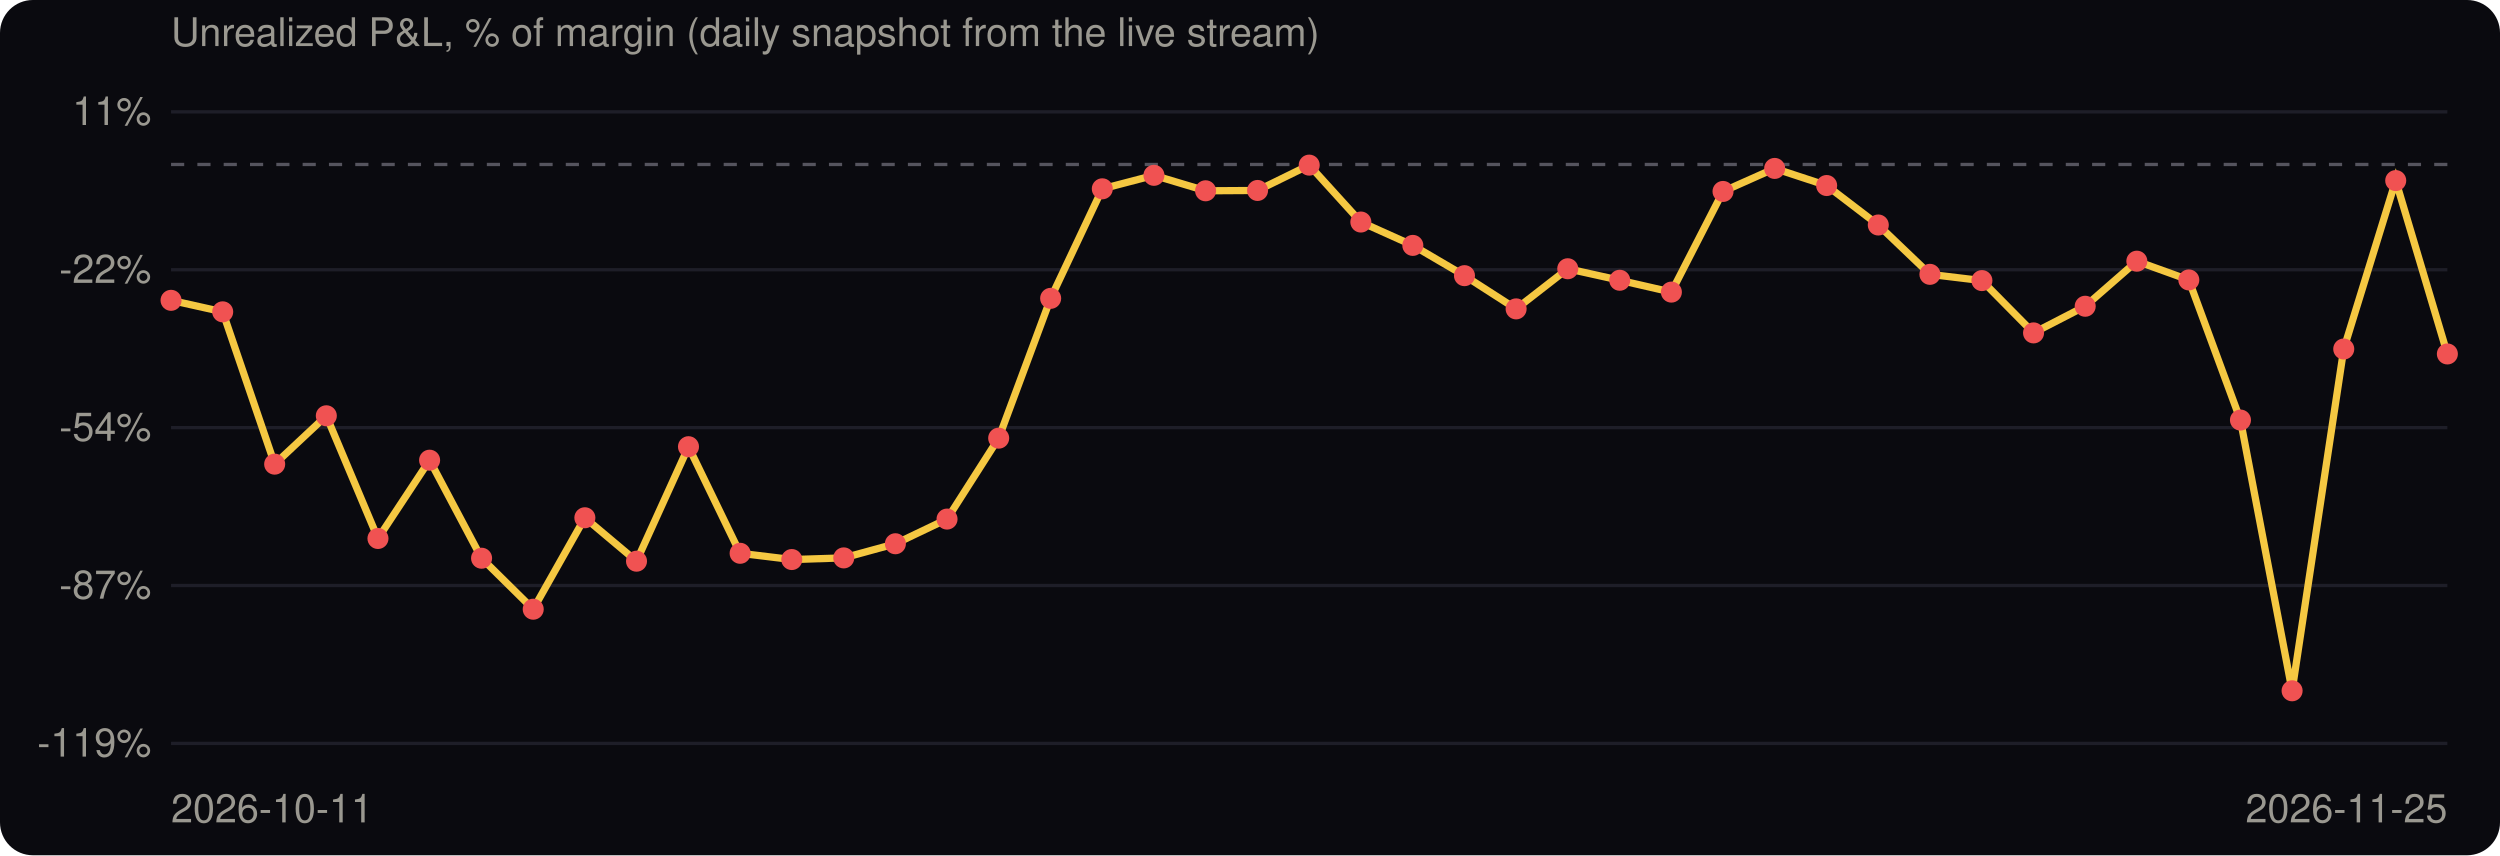
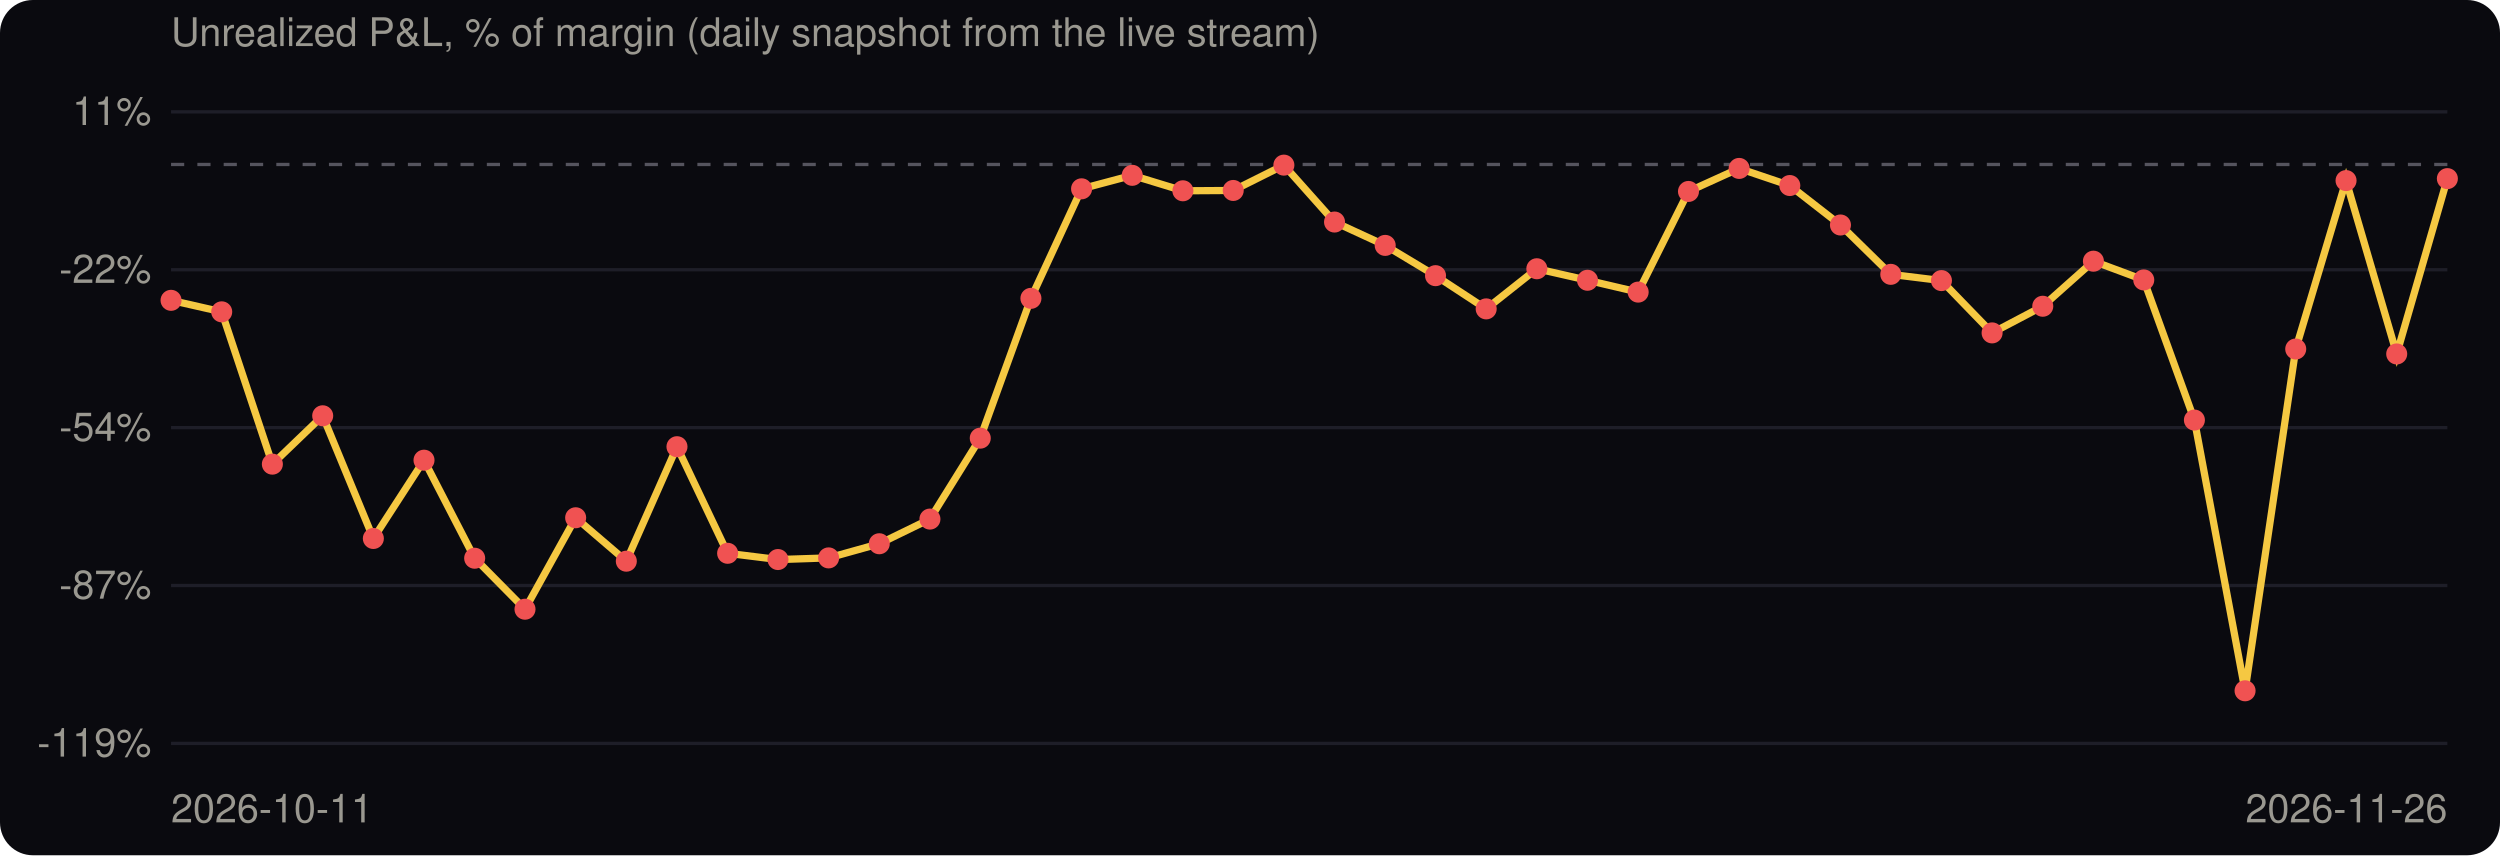
<svg xmlns="http://www.w3.org/2000/svg" viewBox="0 0 760 260" width="760" height="260" font-family="Helvetica, Arial, sans-serif" font-size="12">
  <rect width="760" height="260" rx="10" fill="#0A0A0F" />
  <text x="52" y="14" fill="#9A9890">Unrealized P&amp;L, % of margin (daily snapshot from the live stream)</text>
  <line x1="52" x2="744" y1="226.0" y2="226.0" stroke="#1E1E28" />
  <text x="46" y="230.0" fill="#9A9890" text-anchor="end">-119%</text>
  <line x1="52" x2="744" y1="178.0" y2="178.0" stroke="#1E1E28" />
  <text x="46" y="182.0" fill="#9A9890" text-anchor="end">-87%</text>
  <line x1="52" x2="744" y1="130.0" y2="130.0" stroke="#1E1E28" />
  <text x="46" y="134.0" fill="#9A9890" text-anchor="end">-54%</text>
  <line x1="52" x2="744" y1="82.0" y2="82.0" stroke="#1E1E28" />
  <text x="46" y="86.0" fill="#9A9890" text-anchor="end">-22%</text>
  <line x1="52" x2="744" y1="34.0" y2="34.0" stroke="#1E1E28" />
  <text x="46" y="38.0" fill="#9A9890" text-anchor="end">11%</text>
  <line x1="52" x2="744" y1="50.0" y2="50.0" stroke="#55545E" stroke-dasharray="4 4" />
-   <path d="M52.0,91.3 L67.7,94.8 L83.5,141.1 L99.2,126.4 L114.9,163.7 L130.6,139.9 L146.4,169.7 L162.1,185.2 L177.8,157.4 L193.5,170.6 L209.3,135.8 L225.0,168.2 L240.7,170.1 L256.5,169.6 L272.2,165.3 L287.9,157.8 L303.6,133.2 L319.4,90.7 L335.1,57.4 L350.8,53.3 L366.5,58.0 L382.3,57.9 L398.0,50.2 L413.7,67.5 L429.5,74.6 L445.2,83.8 L460.9,93.9 L476.6,81.7 L492.4,85.2 L508.1,88.8 L523.8,58.2 L539.5,51.2 L555.3,56.4 L571.0,68.4 L586.7,83.4 L602.5,85.3 L618.2,101.2 L633.9,93.1 L649.6,79.4 L665.4,85.1 L681.1,127.7 L696.8,210.0 L712.5,106.1 L728.3,54.9 L744.0,107.6" fill="none" stroke="#F5C842" stroke-width="2.2" />
+   <path d="M52.0,91.3 L67.4,94.8 L82.8,141.1 L98.1,126.4 L113.5,163.7 L128.9,139.9 L144.3,169.7 L159.6,185.2 L175.0,157.4 L190.4,170.6 L205.8,135.8 L221.2,168.2 L236.5,170.1 L251.9,169.6 L267.3,165.3 L282.7,157.8 L298.0,133.2 L313.4,90.7 L328.8,57.4 L344.2,53.3 L359.6,58.0 L374.9,57.9 L390.3,50.2 L405.7,67.5 L421.1,74.6 L436.4,83.8 L451.8,93.9 L467.2,81.7 L482.6,85.2 L498.0,88.8 L513.3,58.2 L528.7,51.2 L544.1,56.4 L559.5,68.4 L574.8,83.4 L590.2,85.3 L605.6,101.2 L621.0,93.1 L636.4,79.4 L651.7,85.1 L667.1,127.7 L682.5,210.0 L697.9,106.1 L713.2,54.9 L728.6,107.6 L744.0,54.3" fill="none" stroke="#F5C842" stroke-width="2.2" />
  <circle cx="52.0" cy="91.3" r="3.2" fill="#f05252" />
-   <circle cx="67.7" cy="94.8" r="3.2" fill="#f05252" />
-   <circle cx="83.5" cy="141.1" r="3.2" fill="#f05252" />
-   <circle cx="99.2" cy="126.4" r="3.2" fill="#f05252" />
-   <circle cx="114.9" cy="163.7" r="3.2" fill="#f05252" />
-   <circle cx="130.6" cy="139.9" r="3.2" fill="#f05252" />
-   <circle cx="146.4" cy="169.7" r="3.2" fill="#f05252" />
-   <circle cx="162.1" cy="185.2" r="3.2" fill="#f05252" />
-   <circle cx="177.8" cy="157.4" r="3.2" fill="#f05252" />
-   <circle cx="193.5" cy="170.6" r="3.2" fill="#f05252" />
-   <circle cx="209.3" cy="135.8" r="3.2" fill="#f05252" />
-   <circle cx="225.0" cy="168.2" r="3.2" fill="#f05252" />
-   <circle cx="240.7" cy="170.1" r="3.2" fill="#f05252" />
-   <circle cx="256.5" cy="169.6" r="3.2" fill="#f05252" />
-   <circle cx="272.2" cy="165.3" r="3.2" fill="#f05252" />
-   <circle cx="287.9" cy="157.8" r="3.2" fill="#f05252" />
-   <circle cx="303.6" cy="133.2" r="3.2" fill="#f05252" />
-   <circle cx="319.4" cy="90.7" r="3.2" fill="#f05252" />
-   <circle cx="335.1" cy="57.4" r="3.2" fill="#f05252" />
-   <circle cx="350.8" cy="53.3" r="3.2" fill="#f05252" />
-   <circle cx="366.5" cy="58.0" r="3.2" fill="#f05252" />
-   <circle cx="382.3" cy="57.9" r="3.2" fill="#f05252" />
-   <circle cx="398.0" cy="50.2" r="3.2" fill="#f05252" />
-   <circle cx="413.7" cy="67.5" r="3.2" fill="#f05252" />
-   <circle cx="429.5" cy="74.6" r="3.2" fill="#f05252" />
-   <circle cx="445.2" cy="83.8" r="3.2" fill="#f05252" />
-   <circle cx="460.9" cy="93.9" r="3.2" fill="#f05252" />
-   <circle cx="476.6" cy="81.7" r="3.2" fill="#f05252" />
-   <circle cx="492.4" cy="85.2" r="3.2" fill="#f05252" />
-   <circle cx="508.1" cy="88.8" r="3.2" fill="#f05252" />
-   <circle cx="523.8" cy="58.2" r="3.2" fill="#f05252" />
-   <circle cx="539.5" cy="51.2" r="3.2" fill="#f05252" />
-   <circle cx="555.3" cy="56.4" r="3.2" fill="#f05252" />
-   <circle cx="571.0" cy="68.4" r="3.2" fill="#f05252" />
-   <circle cx="586.7" cy="83.4" r="3.2" fill="#f05252" />
-   <circle cx="602.5" cy="85.3" r="3.2" fill="#f05252" />
-   <circle cx="618.2" cy="101.2" r="3.2" fill="#f05252" />
-   <circle cx="633.9" cy="93.1" r="3.2" fill="#f05252" />
-   <circle cx="649.6" cy="79.4" r="3.2" fill="#f05252" />
-   <circle cx="665.4" cy="85.1" r="3.2" fill="#f05252" />
-   <circle cx="681.1" cy="127.7" r="3.2" fill="#f05252" />
-   <circle cx="696.8" cy="210.0" r="3.2" fill="#f05252" />
-   <circle cx="712.5" cy="106.1" r="3.2" fill="#f05252" />
-   <circle cx="728.3" cy="54.9" r="3.2" fill="#f05252" />
-   <circle cx="744.0" cy="107.6" r="3.2" fill="#f05252" />
+   <circle cx="67.4" cy="94.8" r="3.2" fill="#f05252" />
+   <circle cx="82.8" cy="141.1" r="3.2" fill="#f05252" />
+   <circle cx="98.1" cy="126.4" r="3.2" fill="#f05252" />
+   <circle cx="113.5" cy="163.7" r="3.2" fill="#f05252" />
+   <circle cx="128.9" cy="139.9" r="3.2" fill="#f05252" />
+   <circle cx="144.3" cy="169.7" r="3.2" fill="#f05252" />
+   <circle cx="159.6" cy="185.2" r="3.2" fill="#f05252" />
+   <circle cx="175.0" cy="157.4" r="3.2" fill="#f05252" />
+   <circle cx="190.4" cy="170.6" r="3.2" fill="#f05252" />
+   <circle cx="205.8" cy="135.8" r="3.2" fill="#f05252" />
+   <circle cx="221.2" cy="168.2" r="3.2" fill="#f05252" />
+   <circle cx="236.5" cy="170.1" r="3.2" fill="#f05252" />
+   <circle cx="251.9" cy="169.6" r="3.2" fill="#f05252" />
+   <circle cx="267.3" cy="165.3" r="3.2" fill="#f05252" />
+   <circle cx="282.7" cy="157.8" r="3.2" fill="#f05252" />
+   <circle cx="298.0" cy="133.2" r="3.2" fill="#f05252" />
+   <circle cx="313.4" cy="90.7" r="3.2" fill="#f05252" />
+   <circle cx="328.8" cy="57.4" r="3.2" fill="#f05252" />
+   <circle cx="344.2" cy="53.3" r="3.2" fill="#f05252" />
+   <circle cx="359.6" cy="58.0" r="3.2" fill="#f05252" />
+   <circle cx="374.9" cy="57.9" r="3.2" fill="#f05252" />
+   <circle cx="390.3" cy="50.2" r="3.2" fill="#f05252" />
+   <circle cx="405.7" cy="67.5" r="3.2" fill="#f05252" />
+   <circle cx="421.1" cy="74.6" r="3.2" fill="#f05252" />
+   <circle cx="436.4" cy="83.8" r="3.2" fill="#f05252" />
+   <circle cx="451.8" cy="93.9" r="3.2" fill="#f05252" />
+   <circle cx="467.2" cy="81.7" r="3.2" fill="#f05252" />
+   <circle cx="482.6" cy="85.2" r="3.2" fill="#f05252" />
+   <circle cx="498.0" cy="88.8" r="3.2" fill="#f05252" />
+   <circle cx="513.3" cy="58.2" r="3.2" fill="#f05252" />
+   <circle cx="528.7" cy="51.2" r="3.2" fill="#f05252" />
+   <circle cx="544.1" cy="56.4" r="3.2" fill="#f05252" />
+   <circle cx="559.5" cy="68.4" r="3.2" fill="#f05252" />
+   <circle cx="574.8" cy="83.4" r="3.2" fill="#f05252" />
+   <circle cx="590.2" cy="85.3" r="3.2" fill="#f05252" />
+   <circle cx="605.6" cy="101.2" r="3.2" fill="#f05252" />
+   <circle cx="621.0" cy="93.1" r="3.2" fill="#f05252" />
+   <circle cx="636.4" cy="79.4" r="3.2" fill="#f05252" />
+   <circle cx="651.7" cy="85.1" r="3.2" fill="#f05252" />
+   <circle cx="667.1" cy="127.7" r="3.2" fill="#f05252" />
+   <circle cx="682.5" cy="210.0" r="3.2" fill="#f05252" />
+   <circle cx="697.9" cy="106.1" r="3.2" fill="#f05252" />
+   <circle cx="713.2" cy="54.9" r="3.2" fill="#f05252" />
+   <circle cx="728.6" cy="107.6" r="3.2" fill="#f05252" />
+   <circle cx="744.0" cy="54.3" r="3.2" fill="#f05252" />
  <text x="52" y="250" fill="#9A9890">2026-10-11</text>
-   <text x="744" y="250" fill="#9A9890" text-anchor="end">2026-11-25</text>
+   <text x="744" y="250" fill="#9A9890" text-anchor="end">2026-11-26</text>
</svg>
